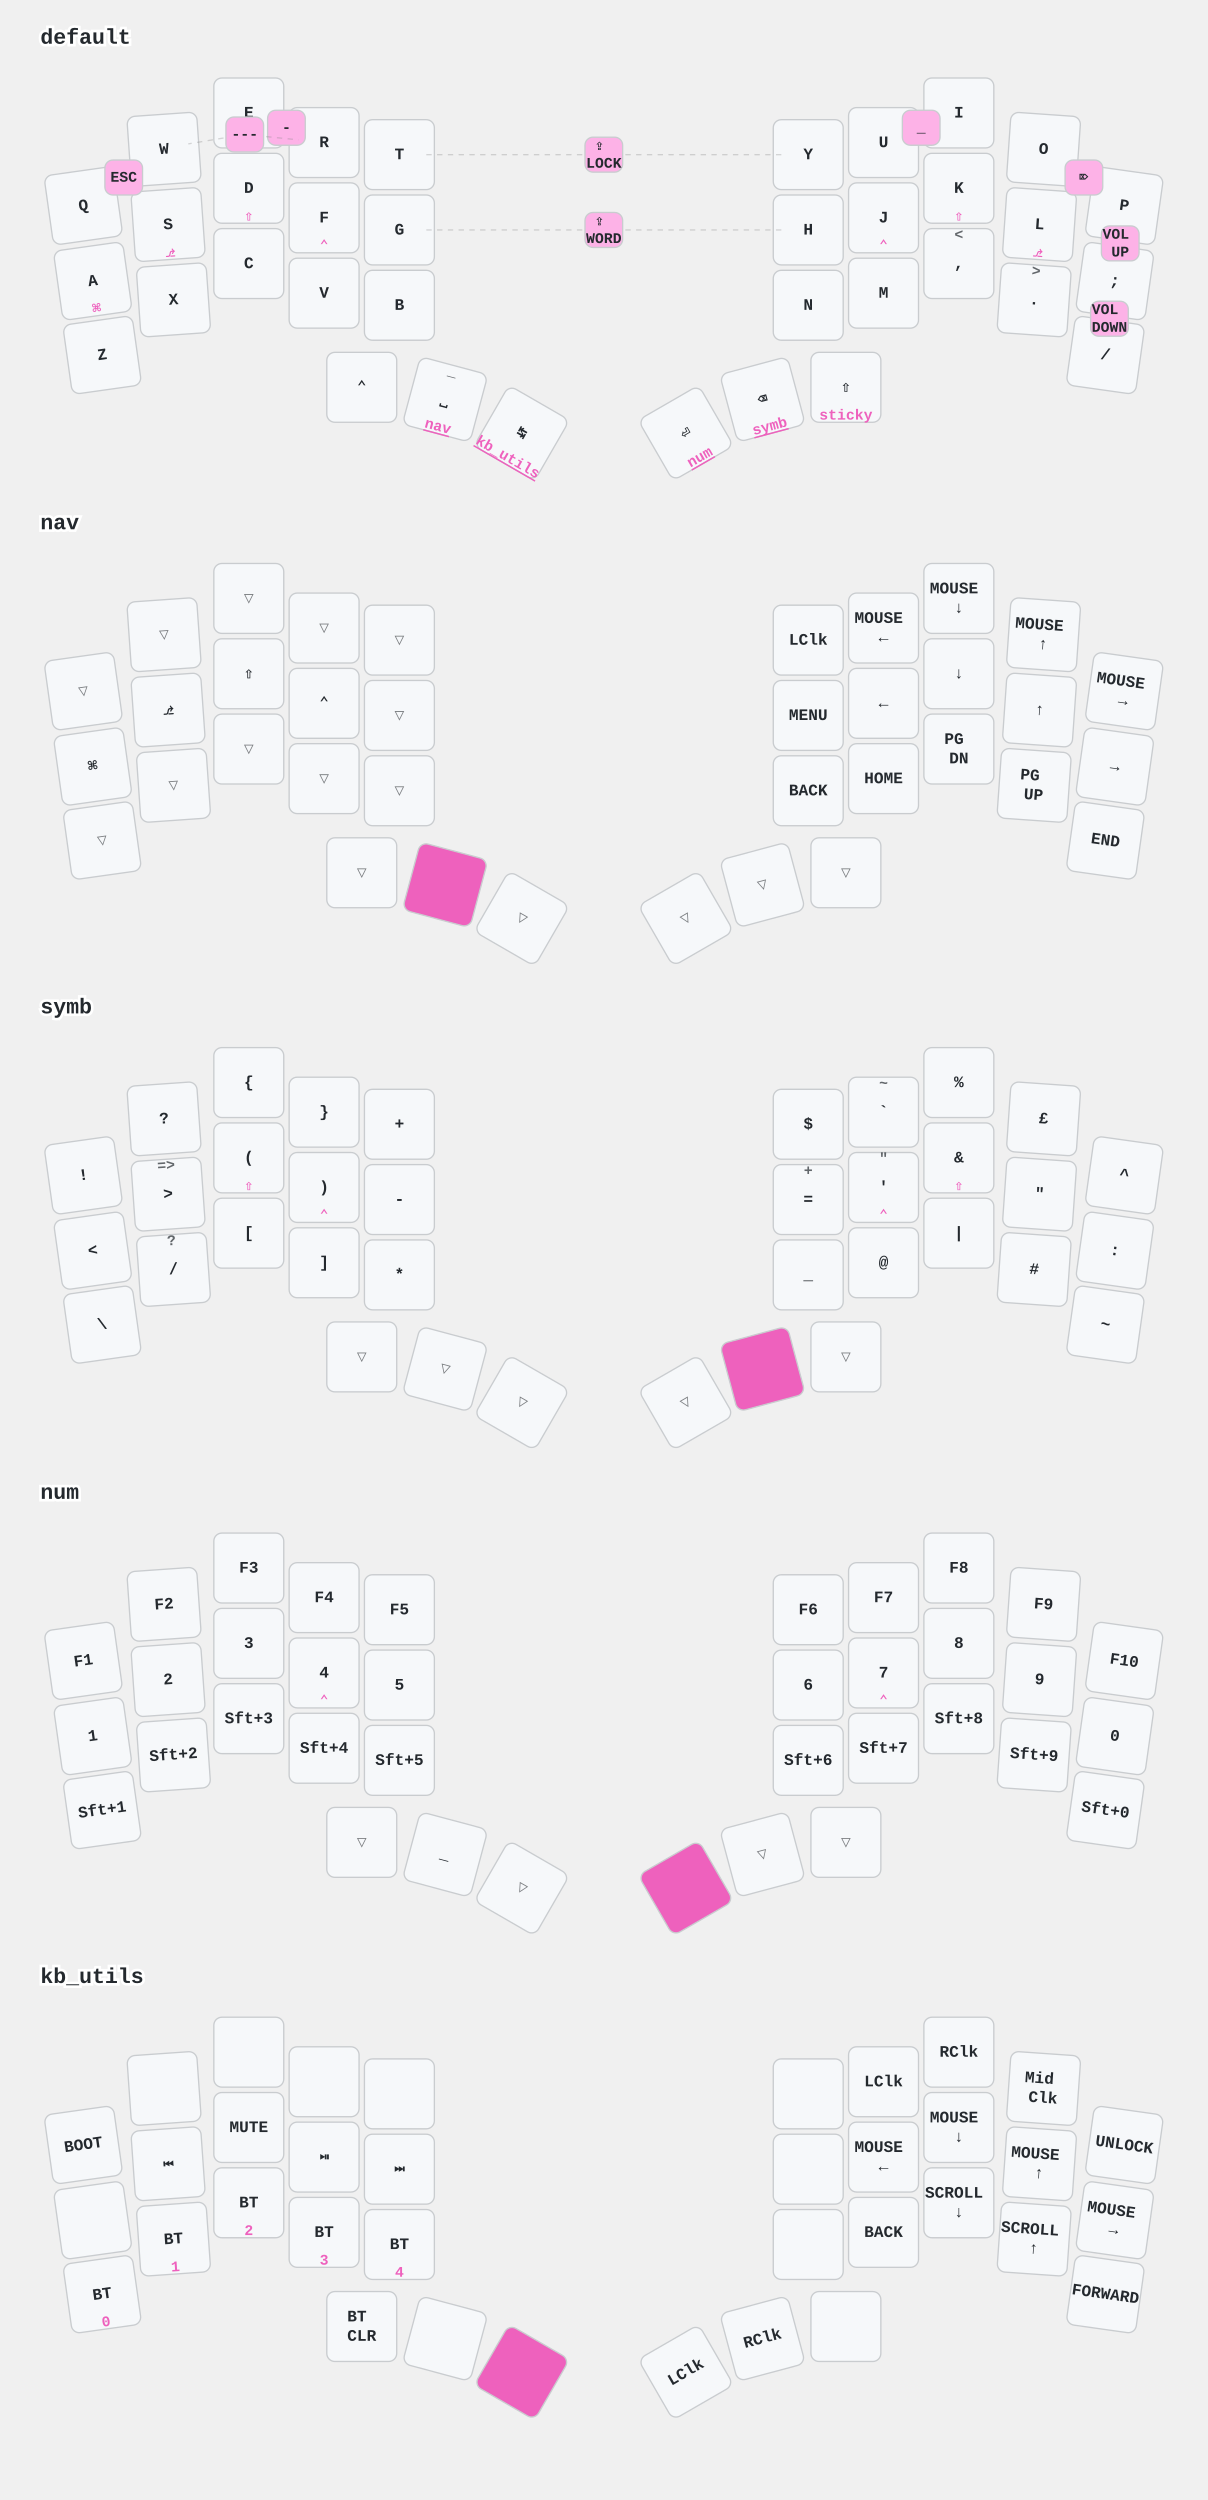
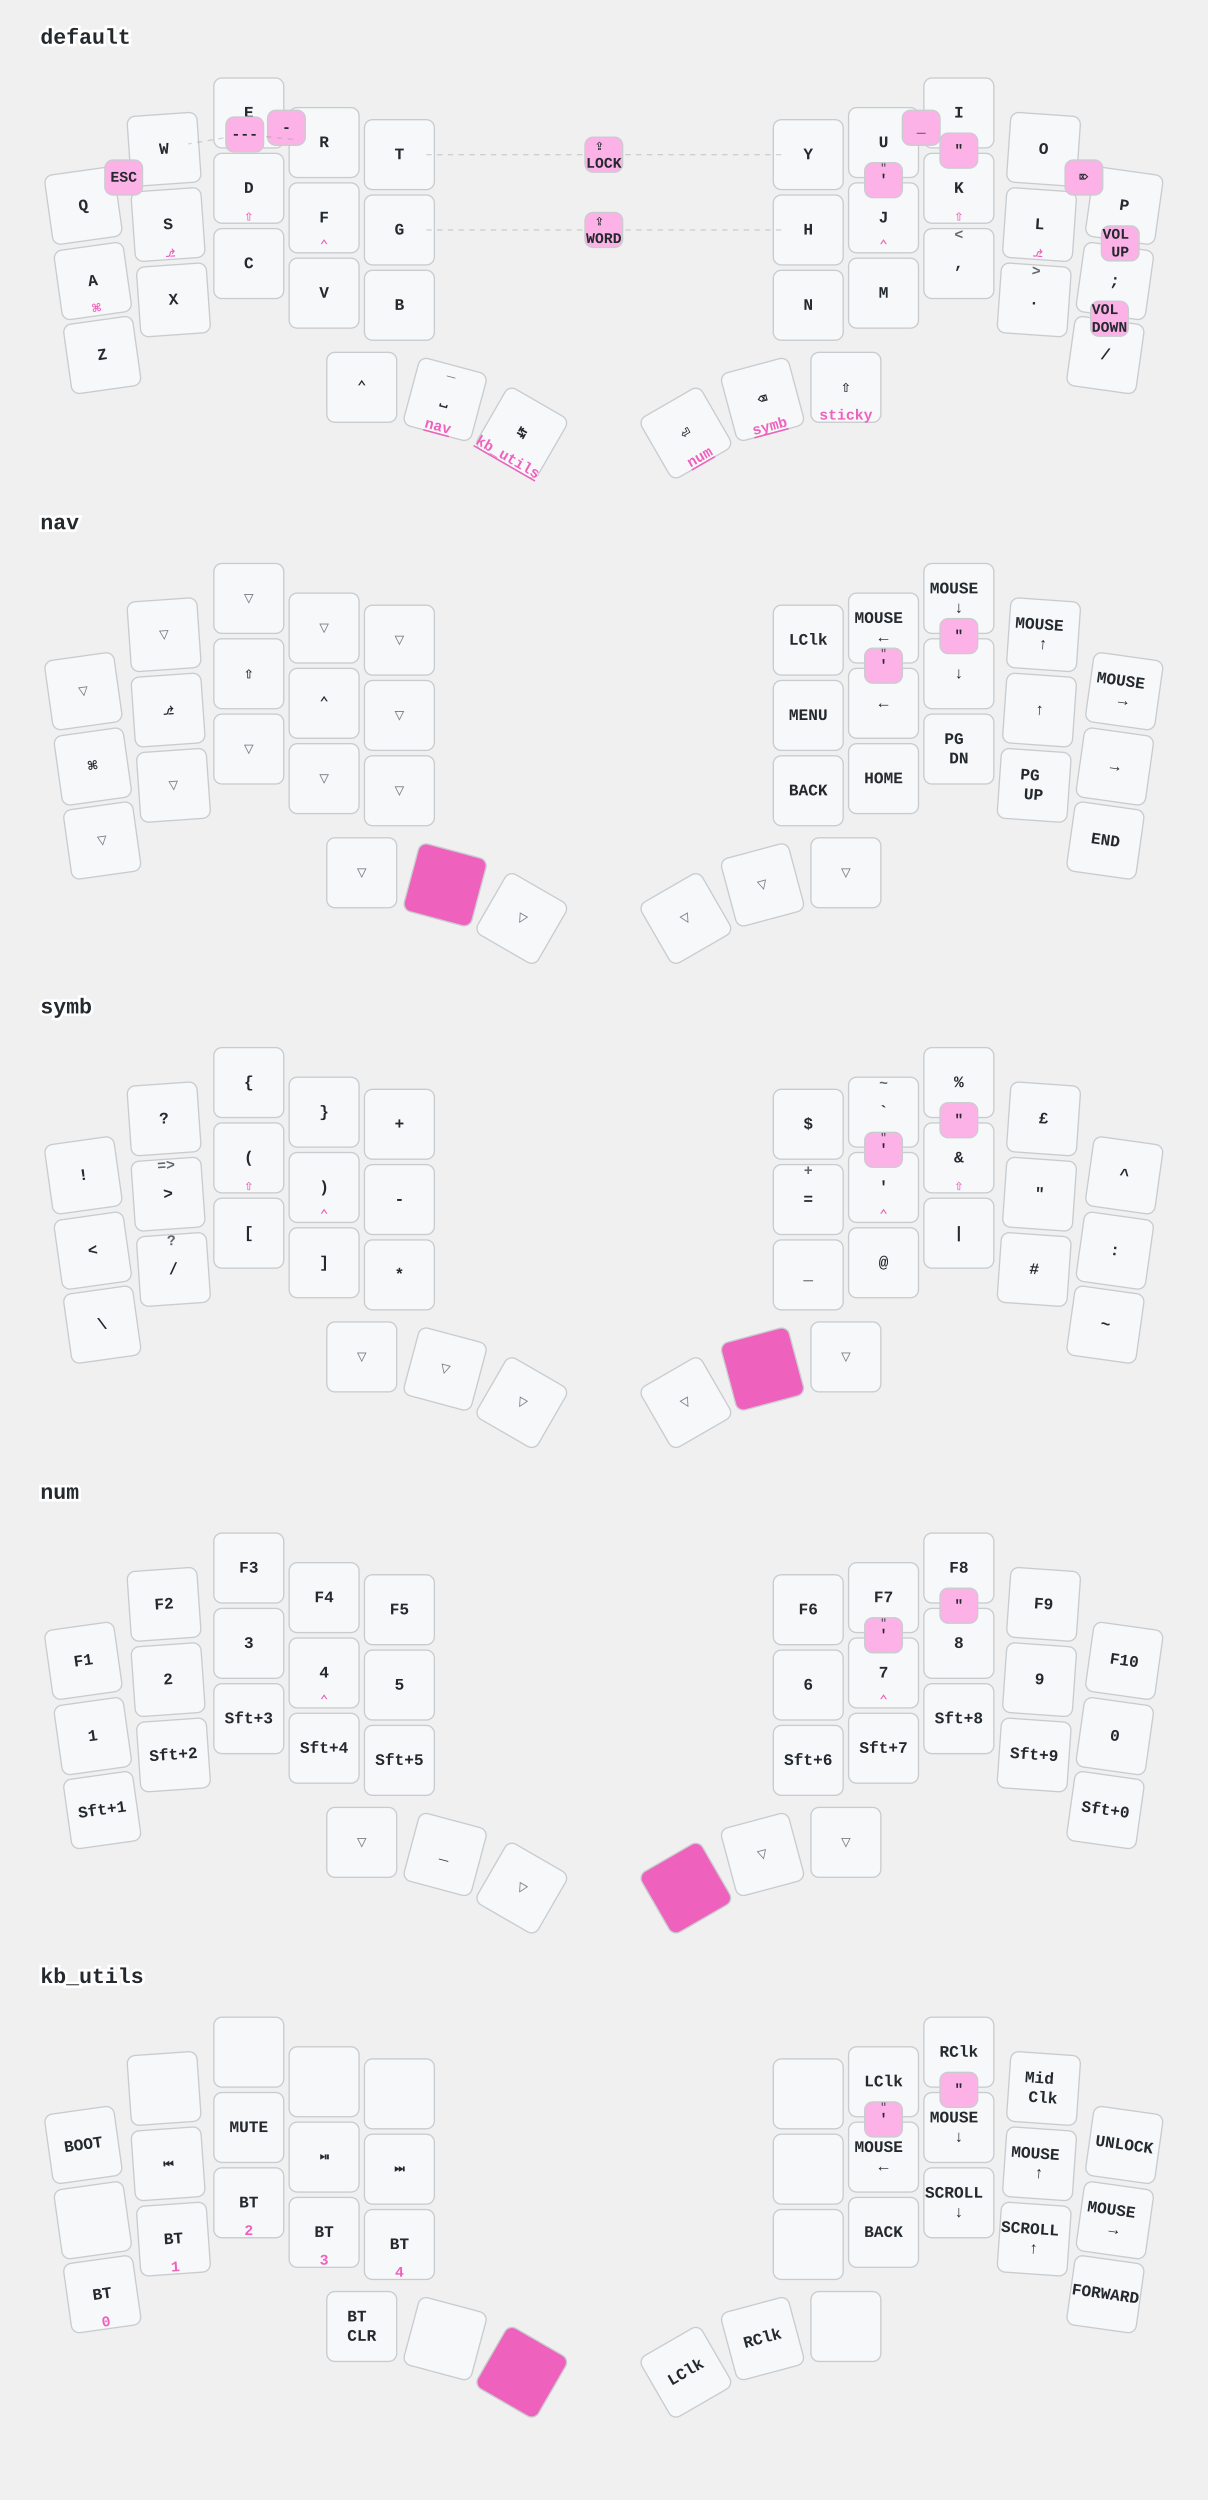
<svg xmlns="http://www.w3.org/2000/svg" width="898" height="1859" viewBox="0 0 898 1859" class="keymap">
  <style>/* inherit to force styles through use tags */
svg path {
    fill: inherit;
}

/* font and background color specifications */
svg.keymap {
    font-family: SFMono-Regular,Consolas,Liberation Mono,Menlo,monospace;
    font-size: 14px;
    font-kerning: normal;
    text-rendering: optimizeLegibility;
    fill: #24292e;
}

/* default key styling */
rect.key {
    fill: #f6f8fa;
}

rect.key, rect.combo {
    stroke: #c9cccf;
    stroke-width: 1;
}

/* default key side styling, only used is draw_key_sides is set */
rect.side {
    filter: brightness(90%);
}

/* color accent for combo boxes */
rect.combo, rect.combo-separate {
    fill: #cdf;
}

/* color accent for held keys */
rect.held, rect.combo.held {
    fill: #fdd;
}

/* color accent for ghost (optional) keys */
rect.ghost, rect.combo.ghost {
    stroke-dasharray: 4, 4;
    stroke-width: 2;
}

text {
    text-anchor: middle;
    dominant-baseline: middle;
}

/* styling for layer labels */
text.label {
    font-weight: bold;
    text-anchor: start;
    stroke: white;
    stroke-width: 4;
    paint-order: stroke;
}

/* styling for optional footer */
text.footer {
    text-anchor: end;
    dominant-baseline: auto;
    stroke: white;
    stroke-width: 4;
    paint-order: stroke;
}

/* styling for combo tap, and key non-tap label text */
text.combo, text.hold, text.shifted, text.left, text.right {
    font-size: 11px;
}

text.hold {
    text-anchor: middle;
    dominant-baseline: auto;
}

text.shifted {
    text-anchor: middle;
    dominant-baseline: hanging;
}

text.left {
    text-anchor: start;
}

text.right {
    text-anchor: end;
}

text.layer-activator {
    text-decoration: underline;
}

/* styling for hold/shifted label text in combo box */
text.combo.hold, text.combo.shifted, text.combo.left, text.combo.right {
    font-size: 8px;
}

/* lighter symbol for transparent keys */
text.trans {
    fill: #7b7e81;
}

/* styling for combo dendrons */
path.combo {
    stroke-width: 1;
    stroke: gray;
    fill: none;
}

/* Start Tabler Icons Cleanup */
/* cannot use height/width with glyphs */
.icon-tabler &gt; path {
    fill: inherit;
    stroke: inherit;
    stroke-width: 2;
}
/* hide tabler's default box */
.icon-tabler &gt; path[stroke="none"][fill="none"] {
    visibility: hidden;
}
/* End Tabler Icons Cleanup */

/* font and background color specifications */
    svg.keymap {
      font-family: Ubuntu Mono, Inconsolata, Consolas, Liberation Mono, Menlo, monospace;
      font-size: 12px;
      font-weight: bold;
      text-rendering: optimizeLegibility;
    }

    /* default key styling */
    rect {
        fill: #f6f8fa;
        stroke: #c9cccf;
        stroke-width: 1;
    }

    /* color accent for combo boxes */
    rect.combo {
        fill: #fdb2e7;
    }

    /* color accent for held keys */
    rect.held, rect.combo.held {
        fill: #ee61bd;
    }

    /* color accent for ghost (optional) keys */
    rect.ghost, rect.combo.ghost {
        fill: #ddd;
    }

    text {
        text-anchor: middle;
        dominant-baseline: middle;
    }

    /* styling for layer labels */
    text.label {
        font-weight: bold;
        font-size: 16px;
        text-anchor: start;
        stroke: white;
        fill: #ee61bd
        stroke-width: 2;
        paint-order: stroke;
    }

    /* styling for combo tap, and key hold/shifted label text */
    text.combo, text.hold, text.shifted {
        font-size: 11px;
    }

    text.hold {
        text-anchor: middle;
        dominant-baseline: auto;
        fill: #ee61bd;
    }

    text.shifted {
        text-anchor: middle;
        dominant-baseline: hanging;
        opacity: 0.7;
    }

    /* styling for hold/shifted label text in combo box */
    text.combo.hold, text.combo.shifted {
        font-size: 8px;
    }

    /* styling for combo dendrons */
    path {
        stroke-width: 1;
        stroke: gray;
        fill: none;
    }
    path.combo {
      stroke-dasharray: 4, 4;
      stroke-opacity: 0.3;
    }
    path.combo {
      stroke-dasharray: 4, 4;
      stroke-opacity: 0.3;
    }</style>
  <g transform="translate(30, 0)" class="layer-default">
    <text x="0" y="28" class="label" id="default">default</text>
    <g transform="translate(0, 56)">
      <g transform="translate(32, 97) rotate(-8.0)" class="key keypos-0">
        <rect rx="6" ry="6" x="-26" y="-26" width="52" height="52" class="key" />
        <text x="0" y="0" class="key tap">Q</text>
      </g>
      <g transform="translate(92, 55) rotate(-4.0)" class="key keypos-1">
        <rect rx="6" ry="6" x="-26" y="-26" width="52" height="52" class="key" />
        <text x="0" y="0" class="key tap">W</text>
      </g>
      <g transform="translate(155, 28)" class="key keypos-2">
        <rect rx="6" ry="6" x="-26" y="-26" width="52" height="52" class="key" />
        <text x="0" y="0" class="key tap">E</text>
      </g>
      <g transform="translate(211, 50)" class="key keypos-3">
        <rect rx="6" ry="6" x="-26" y="-26" width="52" height="52" class="key" />
        <text x="0" y="0" class="key tap">R</text>
      </g>
      <g transform="translate(267, 59)" class="key keypos-4">
        <rect rx="6" ry="6" x="-26" y="-26" width="52" height="52" class="key" />
        <text x="0" y="0" class="key tap">T</text>
      </g>
      <g transform="translate(571, 59)" class="key keypos-5">
        <rect rx="6" ry="6" x="-26" y="-26" width="52" height="52" class="key" />
        <text x="0" y="0" class="key tap">Y</text>
      </g>
      <g transform="translate(627, 50)" class="key keypos-6">
        <rect rx="6" ry="6" x="-26" y="-26" width="52" height="52" class="key" />
        <text x="0" y="0" class="key tap">U</text>
      </g>
      <g transform="translate(683, 28)" class="key keypos-7">
        <rect rx="6" ry="6" x="-26" y="-26" width="52" height="52" class="key" />
        <text x="0" y="0" class="key tap">I</text>
      </g>
      <g transform="translate(746, 55) rotate(4.0)" class="key keypos-8">
        <rect rx="6" ry="6" x="-26" y="-26" width="52" height="52" class="key" />
        <text x="0" y="0" class="key tap">O</text>
      </g>
      <g transform="translate(806, 97) rotate(8.0)" class="key keypos-9">
        <rect rx="6" ry="6" x="-26" y="-26" width="52" height="52" class="key" />
        <text x="0" y="0" class="key tap">P</text>
      </g>
      <g transform="translate(39, 153) rotate(-8.0)" class="key keypos-10">
        <rect rx="6" ry="6" x="-26" y="-26" width="52" height="52" class="key" />
        <text x="0" y="0" class="key tap">A</text>
        <text x="0" y="24" class="key hold">⌘</text>
      </g>
      <g transform="translate(95, 111) rotate(-4.0)" class="key keypos-11">
        <rect rx="6" ry="6" x="-26" y="-26" width="52" height="52" class="key" />
        <text x="0" y="0" class="key tap">S</text>
        <text x="0" y="24" class="key hold">⎇</text>
      </g>
      <g transform="translate(155, 84)" class="key keypos-12">
        <rect rx="6" ry="6" x="-26" y="-26" width="52" height="52" class="key" />
        <text x="0" y="0" class="key tap">D</text>
        <text x="0" y="24" class="key hold">⇧</text>
      </g>
      <g transform="translate(211, 106)" class="key keypos-13">
        <rect rx="6" ry="6" x="-26" y="-26" width="52" height="52" class="key" />
        <text x="0" y="0" class="key tap">F</text>
        <text x="0" y="24" class="key hold">⌃</text>
      </g>
      <g transform="translate(267, 115)" class="key keypos-14">
        <rect rx="6" ry="6" x="-26" y="-26" width="52" height="52" class="key" />
        <text x="0" y="0" class="key tap">G</text>
      </g>
      <g transform="translate(571, 115)" class="key keypos-15">
        <rect rx="6" ry="6" x="-26" y="-26" width="52" height="52" class="key" />
        <text x="0" y="0" class="key tap">H</text>
      </g>
      <g transform="translate(627, 106)" class="key keypos-16">
        <rect rx="6" ry="6" x="-26" y="-26" width="52" height="52" class="key" />
        <text x="0" y="0" class="key tap">J</text>
        <text x="0" y="24" class="key hold">⌃</text>
      </g>
      <g transform="translate(683, 84)" class="key keypos-17">
        <rect rx="6" ry="6" x="-26" y="-26" width="52" height="52" class="key" />
        <text x="0" y="0" class="key tap">K</text>
        <text x="0" y="24" class="key hold">⇧</text>
      </g>
      <g transform="translate(743, 111) rotate(4.0)" class="key keypos-18">
        <rect rx="6" ry="6" x="-26" y="-26" width="52" height="52" class="key" />
        <text x="0" y="0" class="key tap">L</text>
        <text x="0" y="24" class="key hold">⎇</text>
      </g>
      <g transform="translate(799, 153) rotate(8.0)" class="key keypos-19">
        <rect rx="6" ry="6" x="-26" y="-26" width="52" height="52" class="key" />
        <text x="0" y="0" class="key tap">;</text>
        <text x="0" y="24" class="key hold">⌘</text>
        <text x="0" y="-24" class="key shifted">:</text>
      </g>
      <g transform="translate(46, 208) rotate(-8.0)" class="key keypos-20">
        <rect rx="6" ry="6" x="-26" y="-26" width="52" height="52" class="key" />
        <text x="0" y="0" class="key tap">Z</text>
      </g>
      <g transform="translate(99, 167) rotate(-4.0)" class="key keypos-21">
        <rect rx="6" ry="6" x="-26" y="-26" width="52" height="52" class="key" />
        <text x="0" y="0" class="key tap">X</text>
      </g>
      <g transform="translate(155, 140)" class="key keypos-22">
        <rect rx="6" ry="6" x="-26" y="-26" width="52" height="52" class="key" />
        <text x="0" y="0" class="key tap">C</text>
      </g>
      <g transform="translate(211, 162)" class="key keypos-23">
        <rect rx="6" ry="6" x="-26" y="-26" width="52" height="52" class="key" />
        <text x="0" y="0" class="key tap">V</text>
      </g>
      <g transform="translate(267, 171)" class="key keypos-24">
        <rect rx="6" ry="6" x="-26" y="-26" width="52" height="52" class="key" />
        <text x="0" y="0" class="key tap">B</text>
      </g>
      <g transform="translate(571, 171)" class="key keypos-25">
        <rect rx="6" ry="6" x="-26" y="-26" width="52" height="52" class="key" />
        <text x="0" y="0" class="key tap">N</text>
      </g>
      <g transform="translate(627, 162)" class="key keypos-26">
        <rect rx="6" ry="6" x="-26" y="-26" width="52" height="52" class="key" />
        <text x="0" y="0" class="key tap">M</text>
      </g>
      <g transform="translate(683, 140)" class="key keypos-27">
        <rect rx="6" ry="6" x="-26" y="-26" width="52" height="52" class="key" />
        <text x="0" y="0" class="key tap">,</text>
        <text x="0" y="-24" class="key shifted">&lt;</text>
      </g>
      <g transform="translate(739, 167) rotate(4.0)" class="key keypos-28">
        <rect rx="6" ry="6" x="-26" y="-26" width="52" height="52" class="key" />
        <text x="0" y="0" class="key tap">.</text>
        <text x="0" y="-24" class="key shifted">&gt;</text>
      </g>
      <g transform="translate(792, 208) rotate(8.0)" class="key keypos-29">
        <rect rx="6" ry="6" x="-26" y="-26" width="52" height="52" class="key" />
        <text x="0" y="0" class="key tap">/</text>
      </g>
      <g transform="translate(239, 232)" class="key keypos-30">
        <rect rx="6" ry="6" x="-26" y="-26" width="52" height="52" class="key" />
        <text x="0" y="0" class="key tap">⌃</text>
      </g>
      <g transform="translate(301, 241) rotate(15.0)" class="key keypos-31">
        <rect rx="6" ry="6" x="-26" y="-26" width="52" height="52" class="key" />
        <text x="0" y="0" class="key tap">⎵</text>
        <a href="#nav">
          <text x="0" y="24" class="key hold layer-activator">nav</text>
        </a>
        <text x="0" y="-24" class="key shifted">_</text>
      </g>
      <g transform="translate(358, 266) rotate(30.0)" class="key keypos-32">
        <rect rx="6" ry="6" x="-26" y="-26" width="52" height="52" class="key" />
        <text x="0" y="0" class="key tap">↹</text>
        <a href="#kb_utils">
          <text x="0" y="24" class="key hold layer-activator">kb_utils</text>
        </a>
      </g>
      <g transform="translate(480, 266) rotate(-30.0)" class="key keypos-33">
        <rect rx="6" ry="6" x="-26" y="-26" width="52" height="52" class="key" />
        <text x="0" y="0" class="key tap">⏎</text>
        <a href="#num">
          <text x="0" y="24" class="key hold layer-activator">num</text>
        </a>
      </g>
      <g transform="translate(537, 241) rotate(-15.0)" class="key keypos-34">
        <rect rx="6" ry="6" x="-26" y="-26" width="52" height="52" class="key" />
        <text x="0" y="0" class="key tap">⌫</text>
        <a href="#symb">
          <text x="0" y="24" class="key hold layer-activator">symb</text>
        </a>
      </g>
      <g transform="translate(599, 232)" class="key keypos-35">
        <rect rx="6" ry="6" x="-26" y="-26" width="52" height="52" class="key" />
        <text x="0" y="0" class="key tap">⇧</text>
        <text x="0" y="24" class="key hold">sticky</text>
      </g>
      <g class="combo combopos-0">
        <path d="M419,115 l-134,0" class="combo" />
        <path d="M419,115 l134,0" class="combo" />
        <rect rx="6" ry="6" x="405" y="102" width="28" height="26" class="combo" />
        <text x="419" y="115" class="combo tap">
          <tspan x="419" dy="-0.6em">⇪</tspan>
          <tspan x="419" dy="1.2em">WORD</tspan>
        </text>
      </g>
      <g class="combo combopos-1">
        <rect rx="6" ry="6" x="48" y="63" width="28" height="26" class="combo" />
        <text x="62" y="76" class="combo tap">ESC</text>
      </g>
      <g class="combo combopos-2">
        <rect rx="6" ry="6" x="789" y="112" width="28" height="26" class="combo" />
        <text x="803" y="125" class="combo tap">
          <tspan x="803" dy="-0.6em">VOL</tspan>
          <tspan x="803" dy="1.2em">UP</tspan>
        </text>
      </g>
      <g class="combo combopos-3">
        <rect rx="6" ry="6" x="781" y="168" width="28" height="26" class="combo" />
        <text x="795" y="181" class="combo tap">
          <tspan x="795" dy="-0.6em">VOL</tspan>
          <tspan x="795" dy="1.2em">DOWN</tspan>
        </text>
      </g>
      <g class="combo combopos-4">
        <path d="M419,59 l-134,0" class="combo" />
        <path d="M419,59 l134,0" class="combo" />
        <rect rx="6" ry="6" x="405" y="46" width="28" height="26" class="combo" />
        <text x="419" y="59" class="combo tap">
          <tspan x="419" dy="-0.6em">⇪</tspan>
          <tspan x="419" dy="1.2em">LOCK</tspan>
        </text>
      </g>
      <g class="combo combopos-5">
        <rect rx="6" ry="6" x="762" y="63" width="28" height="26" class="combo" />
        <text x="776" y="76" class="combo tap">⌦</text>
      </g>
      <g class="combo combopos-6">
        <rect rx="6" ry="6" x="641" y="26" width="28" height="26" class="combo" />
        <text x="655" y="39" class="combo tap">_</text>
      </g>
      <g class="combo combopos-7">
        <rect rx="6" ry="6" x="169" y="26" width="28" height="26" class="combo" />
        <text x="183" y="39" class="combo tap">-</text>
      </g>
      <g class="combo combopos-8">
        <path d="M152,44 l40,4" class="combo" />
        <path d="M152,44 l-42,7" class="combo" />
        <rect rx="6" ry="6" x="138" y="31" width="28" height="26" class="combo" />
        <text x="152" y="44" class="combo tap">---</text>
      </g>
+       <g class="combo combopos-10">
+         <rect rx="6" ry="6" x="613" y="65" width="28" height="26" class="combo" />
+         <text x="627" y="78" class="combo tap">'</text>
+         <text x="627" y="67" class="combo shifted">"</text>
+       </g>
+       <g class="combo combopos-11">
+         <rect rx="6" ry="6" x="669" y="43" width="28" height="26" class="combo" />
+         <text x="683" y="56" class="combo tap">"</text>
+       </g>
    </g>
  </g>
  <g transform="translate(30, 361)" class="layer-nav">
    <text x="0" y="28" class="label" id="nav">nav</text>
    <g transform="translate(0, 56)">
      <g transform="translate(32, 97) rotate(-8.0)" class="key trans keypos-0">
        <rect rx="6" ry="6" x="-26" y="-26" width="52" height="52" class="key trans" />
        <text x="0" y="0" class="key trans tap">▽</text>
      </g>
      <g transform="translate(92, 55) rotate(-4.0)" class="key trans keypos-1">
        <rect rx="6" ry="6" x="-26" y="-26" width="52" height="52" class="key trans" />
        <text x="0" y="0" class="key trans tap">▽</text>
      </g>
      <g transform="translate(155, 28)" class="key trans keypos-2">
        <rect rx="6" ry="6" x="-26" y="-26" width="52" height="52" class="key trans" />
        <text x="0" y="0" class="key trans tap">▽</text>
      </g>
      <g transform="translate(211, 50)" class="key trans keypos-3">
        <rect rx="6" ry="6" x="-26" y="-26" width="52" height="52" class="key trans" />
        <text x="0" y="0" class="key trans tap">▽</text>
      </g>
      <g transform="translate(267, 59)" class="key trans keypos-4">
        <rect rx="6" ry="6" x="-26" y="-26" width="52" height="52" class="key trans" />
        <text x="0" y="0" class="key trans tap">▽</text>
      </g>
      <g transform="translate(571, 59)" class="key keypos-5">
        <rect rx="6" ry="6" x="-26" y="-26" width="52" height="52" class="key" />
        <text x="0" y="0" class="key tap">LClk</text>
      </g>
      <g transform="translate(627, 50)" class="key keypos-6">
        <rect rx="6" ry="6" x="-26" y="-26" width="52" height="52" class="key" />
        <text x="0" y="0" class="key tap">
          <tspan x="0" dy="-0.6em">MOUSE</tspan>
          <tspan x="0" dy="1.2em">←</tspan>
        </text>
      </g>
      <g transform="translate(683, 28)" class="key keypos-7">
        <rect rx="6" ry="6" x="-26" y="-26" width="52" height="52" class="key" />
        <text x="0" y="0" class="key tap">
          <tspan x="0" dy="-0.6em">MOUSE</tspan>
          <tspan x="0" dy="1.2em">↓</tspan>
        </text>
      </g>
      <g transform="translate(746, 55) rotate(4.0)" class="key keypos-8">
        <rect rx="6" ry="6" x="-26" y="-26" width="52" height="52" class="key" />
        <text x="0" y="0" class="key tap">
          <tspan x="0" dy="-0.6em">MOUSE</tspan>
          <tspan x="0" dy="1.2em">↑</tspan>
        </text>
      </g>
      <g transform="translate(806, 97) rotate(8.0)" class="key keypos-9">
        <rect rx="6" ry="6" x="-26" y="-26" width="52" height="52" class="key" />
        <text x="0" y="0" class="key tap">
          <tspan x="0" dy="-0.6em">MOUSE</tspan>
          <tspan x="0" dy="1.2em">→</tspan>
        </text>
      </g>
      <g transform="translate(39, 153) rotate(-8.0)" class="key keypos-10">
        <rect rx="6" ry="6" x="-26" y="-26" width="52" height="52" class="key" />
        <text x="0" y="0" class="key tap">⌘</text>
      </g>
      <g transform="translate(95, 111) rotate(-4.0)" class="key keypos-11">
        <rect rx="6" ry="6" x="-26" y="-26" width="52" height="52" class="key" />
        <text x="0" y="0" class="key tap">⎇</text>
      </g>
      <g transform="translate(155, 84)" class="key keypos-12">
        <rect rx="6" ry="6" x="-26" y="-26" width="52" height="52" class="key" />
        <text x="0" y="0" class="key tap">⇧</text>
      </g>
      <g transform="translate(211, 106)" class="key keypos-13">
        <rect rx="6" ry="6" x="-26" y="-26" width="52" height="52" class="key" />
        <text x="0" y="0" class="key tap">⌃</text>
      </g>
      <g transform="translate(267, 115)" class="key trans keypos-14">
        <rect rx="6" ry="6" x="-26" y="-26" width="52" height="52" class="key trans" />
        <text x="0" y="0" class="key trans tap">▽</text>
      </g>
      <g transform="translate(571, 115)" class="key keypos-15">
        <rect rx="6" ry="6" x="-26" y="-26" width="52" height="52" class="key" />
        <text x="0" y="0" class="key tap">MENU</text>
      </g>
      <g transform="translate(627, 106)" class="key keypos-16">
        <rect rx="6" ry="6" x="-26" y="-26" width="52" height="52" class="key" />
        <text x="0" y="0" class="key tap">←</text>
      </g>
      <g transform="translate(683, 84)" class="key keypos-17">
        <rect rx="6" ry="6" x="-26" y="-26" width="52" height="52" class="key" />
        <text x="0" y="0" class="key tap">↓</text>
      </g>
      <g transform="translate(743, 111) rotate(4.0)" class="key keypos-18">
        <rect rx="6" ry="6" x="-26" y="-26" width="52" height="52" class="key" />
        <text x="0" y="0" class="key tap">↑</text>
      </g>
      <g transform="translate(799, 153) rotate(8.0)" class="key keypos-19">
        <rect rx="6" ry="6" x="-26" y="-26" width="52" height="52" class="key" />
        <text x="0" y="0" class="key tap">→</text>
      </g>
      <g transform="translate(46, 208) rotate(-8.0)" class="key trans keypos-20">
        <rect rx="6" ry="6" x="-26" y="-26" width="52" height="52" class="key trans" />
        <text x="0" y="0" class="key trans tap">▽</text>
      </g>
      <g transform="translate(99, 167) rotate(-4.0)" class="key trans keypos-21">
        <rect rx="6" ry="6" x="-26" y="-26" width="52" height="52" class="key trans" />
        <text x="0" y="0" class="key trans tap">▽</text>
      </g>
      <g transform="translate(155, 140)" class="key trans keypos-22">
        <rect rx="6" ry="6" x="-26" y="-26" width="52" height="52" class="key trans" />
        <text x="0" y="0" class="key trans tap">▽</text>
      </g>
      <g transform="translate(211, 162)" class="key trans keypos-23">
        <rect rx="6" ry="6" x="-26" y="-26" width="52" height="52" class="key trans" />
        <text x="0" y="0" class="key trans tap">▽</text>
      </g>
      <g transform="translate(267, 171)" class="key trans keypos-24">
        <rect rx="6" ry="6" x="-26" y="-26" width="52" height="52" class="key trans" />
        <text x="0" y="0" class="key trans tap">▽</text>
      </g>
      <g transform="translate(571, 171)" class="key keypos-25">
        <rect rx="6" ry="6" x="-26" y="-26" width="52" height="52" class="key" />
        <text x="0" y="0" class="key tap">BACK</text>
      </g>
      <g transform="translate(627, 162)" class="key keypos-26">
        <rect rx="6" ry="6" x="-26" y="-26" width="52" height="52" class="key" />
        <text x="0" y="0" class="key tap">HOME</text>
      </g>
      <g transform="translate(683, 140)" class="key keypos-27">
        <rect rx="6" ry="6" x="-26" y="-26" width="52" height="52" class="key" />
        <text x="0" y="0" class="key tap">
          <tspan x="0" dy="-0.6em">PG</tspan>
          <tspan x="0" dy="1.2em">DN</tspan>
        </text>
      </g>
      <g transform="translate(739, 167) rotate(4.0)" class="key keypos-28">
        <rect rx="6" ry="6" x="-26" y="-26" width="52" height="52" class="key" />
        <text x="0" y="0" class="key tap">
          <tspan x="0" dy="-0.6em">PG</tspan>
          <tspan x="0" dy="1.2em">UP</tspan>
        </text>
      </g>
      <g transform="translate(792, 208) rotate(8.0)" class="key keypos-29">
        <rect rx="6" ry="6" x="-26" y="-26" width="52" height="52" class="key" />
        <text x="0" y="0" class="key tap">END</text>
      </g>
      <g transform="translate(239, 232)" class="key trans keypos-30">
        <rect rx="6" ry="6" x="-26" y="-26" width="52" height="52" class="key trans" />
        <text x="0" y="0" class="key trans tap">▽</text>
      </g>
      <g transform="translate(301, 241) rotate(15.0)" class="key held keypos-31">
        <rect rx="6" ry="6" x="-26" y="-26" width="52" height="52" class="key held" />
      </g>
      <g transform="translate(358, 266) rotate(30.0)" class="key trans keypos-32">
        <rect rx="6" ry="6" x="-26" y="-26" width="52" height="52" class="key trans" />
        <text x="0" y="0" class="key trans tap">▽</text>
      </g>
      <g transform="translate(480, 266) rotate(-30.0)" class="key trans keypos-33">
        <rect rx="6" ry="6" x="-26" y="-26" width="52" height="52" class="key trans" />
        <text x="0" y="0" class="key trans tap">▽</text>
      </g>
      <g transform="translate(537, 241) rotate(-15.0)" class="key trans keypos-34">
        <rect rx="6" ry="6" x="-26" y="-26" width="52" height="52" class="key trans" />
        <text x="0" y="0" class="key trans tap">▽</text>
      </g>
      <g transform="translate(599, 232)" class="key trans keypos-35">
        <rect rx="6" ry="6" x="-26" y="-26" width="52" height="52" class="key trans" />
        <text x="0" y="0" class="key trans tap">▽</text>
      </g>
+       <g class="combo combopos-0">
+         <rect rx="6" ry="6" x="613" y="65" width="28" height="26" class="combo" />
+         <text x="627" y="78" class="combo tap">'</text>
+         <text x="627" y="67" class="combo shifted">"</text>
+       </g>
+       <g class="combo combopos-1">
+         <rect rx="6" ry="6" x="669" y="43" width="28" height="26" class="combo" />
+         <text x="683" y="56" class="combo tap">"</text>
+       </g>
    </g>
  </g>
  <g transform="translate(30, 721)" class="layer-symb">
    <text x="0" y="28" class="label" id="symb">symb</text>
    <g transform="translate(0, 56)">
      <g transform="translate(32, 97) rotate(-8.0)" class="key keypos-0">
        <rect rx="6" ry="6" x="-26" y="-26" width="52" height="52" class="key" />
        <text x="0" y="0" class="key tap">!</text>
      </g>
      <g transform="translate(92, 55) rotate(-4.0)" class="key keypos-1">
        <rect rx="6" ry="6" x="-26" y="-26" width="52" height="52" class="key" />
        <text x="0" y="0" class="key tap">?</text>
      </g>
      <g transform="translate(155, 28)" class="key keypos-2">
        <rect rx="6" ry="6" x="-26" y="-26" width="52" height="52" class="key" />
        <text x="0" y="0" class="key tap">{</text>
      </g>
      <g transform="translate(211, 50)" class="key keypos-3">
        <rect rx="6" ry="6" x="-26" y="-26" width="52" height="52" class="key" />
        <text x="0" y="0" class="key tap">}</text>
      </g>
      <g transform="translate(267, 59)" class="key keypos-4">
        <rect rx="6" ry="6" x="-26" y="-26" width="52" height="52" class="key" />
        <text x="0" y="0" class="key tap">+</text>
      </g>
      <g transform="translate(571, 59)" class="key keypos-5">
        <rect rx="6" ry="6" x="-26" y="-26" width="52" height="52" class="key" />
        <text x="0" y="0" class="key tap">$</text>
      </g>
      <g transform="translate(627, 50)" class="key keypos-6">
        <rect rx="6" ry="6" x="-26" y="-26" width="52" height="52" class="key" />
        <text x="0" y="0" class="key tap">`</text>
        <text x="0" y="-24" class="key shifted">~</text>
      </g>
      <g transform="translate(683, 28)" class="key keypos-7">
        <rect rx="6" ry="6" x="-26" y="-26" width="52" height="52" class="key" />
        <text x="0" y="0" class="key tap">%</text>
      </g>
      <g transform="translate(746, 55) rotate(4.0)" class="key keypos-8">
        <rect rx="6" ry="6" x="-26" y="-26" width="52" height="52" class="key" />
        <text x="0" y="0" class="key tap">£</text>
      </g>
      <g transform="translate(806, 97) rotate(8.0)" class="key keypos-9">
        <rect rx="6" ry="6" x="-26" y="-26" width="52" height="52" class="key" />
        <text x="0" y="0" class="key tap">^</text>
      </g>
      <g transform="translate(39, 153) rotate(-8.0)" class="key keypos-10">
        <rect rx="6" ry="6" x="-26" y="-26" width="52" height="52" class="key" />
        <text x="0" y="0" class="key tap">&lt;</text>
      </g>
      <g transform="translate(95, 111) rotate(-4.0)" class="key keypos-11">
        <rect rx="6" ry="6" x="-26" y="-26" width="52" height="52" class="key" />
        <text x="0" y="0" class="key tap">&gt;</text>
        <text x="0" y="-24" class="key shifted">=&gt;</text>
      </g>
      <g transform="translate(155, 84)" class="key keypos-12">
        <rect rx="6" ry="6" x="-26" y="-26" width="52" height="52" class="key" />
        <text x="0" y="0" class="key tap">(</text>
        <text x="0" y="24" class="key hold">⇧</text>
      </g>
      <g transform="translate(211, 106)" class="key keypos-13">
        <rect rx="6" ry="6" x="-26" y="-26" width="52" height="52" class="key" />
        <text x="0" y="0" class="key tap">)</text>
        <text x="0" y="24" class="key hold">⌃</text>
      </g>
      <g transform="translate(267, 115)" class="key keypos-14">
        <rect rx="6" ry="6" x="-26" y="-26" width="52" height="52" class="key" />
        <text x="0" y="0" class="key tap">-</text>
      </g>
      <g transform="translate(571, 115)" class="key keypos-15">
        <rect rx="6" ry="6" x="-26" y="-26" width="52" height="52" class="key" />
        <text x="0" y="0" class="key tap">=</text>
        <text x="0" y="-24" class="key shifted">+</text>
      </g>
      <g transform="translate(627, 106)" class="key keypos-16">
        <rect rx="6" ry="6" x="-26" y="-26" width="52" height="52" class="key" />
        <text x="0" y="0" class="key tap">'</text>
        <text x="0" y="24" class="key hold">⌃</text>
        <text x="0" y="-24" class="key shifted">"</text>
      </g>
      <g transform="translate(683, 84)" class="key keypos-17">
        <rect rx="6" ry="6" x="-26" y="-26" width="52" height="52" class="key" />
        <text x="0" y="0" class="key tap">&amp;</text>
        <text x="0" y="24" class="key hold">⇧</text>
      </g>
      <g transform="translate(743, 111) rotate(4.0)" class="key keypos-18">
        <rect rx="6" ry="6" x="-26" y="-26" width="52" height="52" class="key" />
        <text x="0" y="0" class="key tap">"</text>
      </g>
      <g transform="translate(799, 153) rotate(8.0)" class="key keypos-19">
        <rect rx="6" ry="6" x="-26" y="-26" width="52" height="52" class="key" />
        <text x="0" y="0" class="key tap">:</text>
      </g>
      <g transform="translate(46, 208) rotate(-8.0)" class="key keypos-20">
        <rect rx="6" ry="6" x="-26" y="-26" width="52" height="52" class="key" />
        <text x="0" y="0" class="key tap">\</text>
      </g>
      <g transform="translate(99, 167) rotate(-4.0)" class="key keypos-21">
        <rect rx="6" ry="6" x="-26" y="-26" width="52" height="52" class="key" />
        <text x="0" y="0" class="key tap">/</text>
        <text x="0" y="-24" class="key shifted">?</text>
      </g>
      <g transform="translate(155, 140)" class="key keypos-22">
        <rect rx="6" ry="6" x="-26" y="-26" width="52" height="52" class="key" />
        <text x="0" y="0" class="key tap">[</text>
      </g>
      <g transform="translate(211, 162)" class="key keypos-23">
        <rect rx="6" ry="6" x="-26" y="-26" width="52" height="52" class="key" />
        <text x="0" y="0" class="key tap">]</text>
      </g>
      <g transform="translate(267, 171)" class="key keypos-24">
        <rect rx="6" ry="6" x="-26" y="-26" width="52" height="52" class="key" />
        <text x="0" y="0" class="key tap">*</text>
      </g>
      <g transform="translate(571, 171)" class="key keypos-25">
        <rect rx="6" ry="6" x="-26" y="-26" width="52" height="52" class="key" />
        <text x="0" y="0" class="key tap">_</text>
      </g>
      <g transform="translate(627, 162)" class="key keypos-26">
        <rect rx="6" ry="6" x="-26" y="-26" width="52" height="52" class="key" />
        <text x="0" y="0" class="key tap">@</text>
      </g>
      <g transform="translate(683, 140)" class="key keypos-27">
        <rect rx="6" ry="6" x="-26" y="-26" width="52" height="52" class="key" />
        <text x="0" y="0" class="key tap">|</text>
      </g>
      <g transform="translate(739, 167) rotate(4.0)" class="key keypos-28">
        <rect rx="6" ry="6" x="-26" y="-26" width="52" height="52" class="key" />
        <text x="0" y="0" class="key tap">#</text>
      </g>
      <g transform="translate(792, 208) rotate(8.0)" class="key keypos-29">
        <rect rx="6" ry="6" x="-26" y="-26" width="52" height="52" class="key" />
        <text x="0" y="0" class="key tap">~</text>
      </g>
      <g transform="translate(239, 232)" class="key trans keypos-30">
        <rect rx="6" ry="6" x="-26" y="-26" width="52" height="52" class="key trans" />
        <text x="0" y="0" class="key trans tap">▽</text>
      </g>
      <g transform="translate(301, 241) rotate(15.0)" class="key trans keypos-31">
        <rect rx="6" ry="6" x="-26" y="-26" width="52" height="52" class="key trans" />
        <text x="0" y="0" class="key trans tap">▽</text>
      </g>
      <g transform="translate(358, 266) rotate(30.0)" class="key trans keypos-32">
        <rect rx="6" ry="6" x="-26" y="-26" width="52" height="52" class="key trans" />
        <text x="0" y="0" class="key trans tap">▽</text>
      </g>
      <g transform="translate(480, 266) rotate(-30.0)" class="key trans keypos-33">
        <rect rx="6" ry="6" x="-26" y="-26" width="52" height="52" class="key trans" />
        <text x="0" y="0" class="key trans tap">▽</text>
      </g>
      <g transform="translate(537, 241) rotate(-15.0)" class="key held keypos-34">
        <rect rx="6" ry="6" x="-26" y="-26" width="52" height="52" class="key held" />
      </g>
      <g transform="translate(599, 232)" class="key trans keypos-35">
        <rect rx="6" ry="6" x="-26" y="-26" width="52" height="52" class="key trans" />
        <text x="0" y="0" class="key trans tap">▽</text>
      </g>
+       <g class="combo combopos-0">
+         <rect rx="6" ry="6" x="613" y="65" width="28" height="26" class="combo" />
+         <text x="627" y="78" class="combo tap">'</text>
+         <text x="627" y="67" class="combo shifted">"</text>
+       </g>
+       <g class="combo combopos-1">
+         <rect rx="6" ry="6" x="669" y="43" width="28" height="26" class="combo" />
+         <text x="683" y="56" class="combo tap">"</text>
+       </g>
    </g>
  </g>
  <g transform="translate(30, 1082)" class="layer-num">
    <text x="0" y="28" class="label" id="num">num</text>
    <g transform="translate(0, 56)">
      <g transform="translate(32, 97) rotate(-8.0)" class="key keypos-0">
        <rect rx="6" ry="6" x="-26" y="-26" width="52" height="52" class="key" />
        <text x="0" y="0" class="key tap">F1</text>
      </g>
      <g transform="translate(92, 55) rotate(-4.0)" class="key keypos-1">
        <rect rx="6" ry="6" x="-26" y="-26" width="52" height="52" class="key" />
        <text x="0" y="0" class="key tap">F2</text>
      </g>
      <g transform="translate(155, 28)" class="key keypos-2">
        <rect rx="6" ry="6" x="-26" y="-26" width="52" height="52" class="key" />
        <text x="0" y="0" class="key tap">F3</text>
      </g>
      <g transform="translate(211, 50)" class="key keypos-3">
        <rect rx="6" ry="6" x="-26" y="-26" width="52" height="52" class="key" />
        <text x="0" y="0" class="key tap">F4</text>
      </g>
      <g transform="translate(267, 59)" class="key keypos-4">
        <rect rx="6" ry="6" x="-26" y="-26" width="52" height="52" class="key" />
        <text x="0" y="0" class="key tap">F5</text>
      </g>
      <g transform="translate(571, 59)" class="key keypos-5">
        <rect rx="6" ry="6" x="-26" y="-26" width="52" height="52" class="key" />
        <text x="0" y="0" class="key tap">F6</text>
      </g>
      <g transform="translate(627, 50)" class="key keypos-6">
        <rect rx="6" ry="6" x="-26" y="-26" width="52" height="52" class="key" />
        <text x="0" y="0" class="key tap">F7</text>
      </g>
      <g transform="translate(683, 28)" class="key keypos-7">
        <rect rx="6" ry="6" x="-26" y="-26" width="52" height="52" class="key" />
        <text x="0" y="0" class="key tap">F8</text>
      </g>
      <g transform="translate(746, 55) rotate(4.0)" class="key keypos-8">
        <rect rx="6" ry="6" x="-26" y="-26" width="52" height="52" class="key" />
        <text x="0" y="0" class="key tap">F9</text>
      </g>
      <g transform="translate(806, 97) rotate(8.0)" class="key keypos-9">
        <rect rx="6" ry="6" x="-26" y="-26" width="52" height="52" class="key" />
        <text x="0" y="0" class="key tap">F10</text>
      </g>
      <g transform="translate(39, 153) rotate(-8.0)" class="key keypos-10">
        <rect rx="6" ry="6" x="-26" y="-26" width="52" height="52" class="key" />
        <text x="0" y="0" class="key tap">1</text>
      </g>
      <g transform="translate(95, 111) rotate(-4.0)" class="key keypos-11">
        <rect rx="6" ry="6" x="-26" y="-26" width="52" height="52" class="key" />
        <text x="0" y="0" class="key tap">2</text>
      </g>
      <g transform="translate(155, 84)" class="key keypos-12">
        <rect rx="6" ry="6" x="-26" y="-26" width="52" height="52" class="key" />
        <text x="0" y="0" class="key tap">3</text>
      </g>
      <g transform="translate(211, 106)" class="key keypos-13">
        <rect rx="6" ry="6" x="-26" y="-26" width="52" height="52" class="key" />
        <text x="0" y="0" class="key tap">4</text>
        <text x="0" y="24" class="key hold">⌃</text>
      </g>
      <g transform="translate(267, 115)" class="key keypos-14">
        <rect rx="6" ry="6" x="-26" y="-26" width="52" height="52" class="key" />
        <text x="0" y="0" class="key tap">5</text>
      </g>
      <g transform="translate(571, 115)" class="key keypos-15">
        <rect rx="6" ry="6" x="-26" y="-26" width="52" height="52" class="key" />
        <text x="0" y="0" class="key tap">6</text>
      </g>
      <g transform="translate(627, 106)" class="key keypos-16">
        <rect rx="6" ry="6" x="-26" y="-26" width="52" height="52" class="key" />
        <text x="0" y="0" class="key tap">7</text>
        <text x="0" y="24" class="key hold">⌃</text>
      </g>
      <g transform="translate(683, 84)" class="key keypos-17">
        <rect rx="6" ry="6" x="-26" y="-26" width="52" height="52" class="key" />
        <text x="0" y="0" class="key tap">8</text>
      </g>
      <g transform="translate(743, 111) rotate(4.0)" class="key keypos-18">
        <rect rx="6" ry="6" x="-26" y="-26" width="52" height="52" class="key" />
        <text x="0" y="0" class="key tap">9</text>
      </g>
      <g transform="translate(799, 153) rotate(8.0)" class="key keypos-19">
        <rect rx="6" ry="6" x="-26" y="-26" width="52" height="52" class="key" />
        <text x="0" y="0" class="key tap">0</text>
      </g>
      <g transform="translate(46, 208) rotate(-8.0)" class="key keypos-20">
        <rect rx="6" ry="6" x="-26" y="-26" width="52" height="52" class="key" />
        <text x="0" y="0" class="key tap">Sft+1</text>
      </g>
      <g transform="translate(99, 167) rotate(-4.0)" class="key keypos-21">
        <rect rx="6" ry="6" x="-26" y="-26" width="52" height="52" class="key" />
        <text x="0" y="0" class="key tap">Sft+2</text>
      </g>
      <g transform="translate(155, 140)" class="key keypos-22">
        <rect rx="6" ry="6" x="-26" y="-26" width="52" height="52" class="key" />
        <text x="0" y="0" class="key tap">Sft+3</text>
      </g>
      <g transform="translate(211, 162)" class="key keypos-23">
        <rect rx="6" ry="6" x="-26" y="-26" width="52" height="52" class="key" />
        <text x="0" y="0" class="key tap">Sft+4</text>
      </g>
      <g transform="translate(267, 171)" class="key keypos-24">
        <rect rx="6" ry="6" x="-26" y="-26" width="52" height="52" class="key" />
        <text x="0" y="0" class="key tap">Sft+5</text>
      </g>
      <g transform="translate(571, 171)" class="key keypos-25">
        <rect rx="6" ry="6" x="-26" y="-26" width="52" height="52" class="key" />
        <text x="0" y="0" class="key tap">Sft+6</text>
      </g>
      <g transform="translate(627, 162)" class="key keypos-26">
        <rect rx="6" ry="6" x="-26" y="-26" width="52" height="52" class="key" />
        <text x="0" y="0" class="key tap">Sft+7</text>
      </g>
      <g transform="translate(683, 140)" class="key keypos-27">
        <rect rx="6" ry="6" x="-26" y="-26" width="52" height="52" class="key" />
        <text x="0" y="0" class="key tap">Sft+8</text>
      </g>
      <g transform="translate(739, 167) rotate(4.0)" class="key keypos-28">
        <rect rx="6" ry="6" x="-26" y="-26" width="52" height="52" class="key" />
        <text x="0" y="0" class="key tap">Sft+9</text>
      </g>
      <g transform="translate(792, 208) rotate(8.0)" class="key keypos-29">
        <rect rx="6" ry="6" x="-26" y="-26" width="52" height="52" class="key" />
        <text x="0" y="0" class="key tap">Sft+0</text>
      </g>
      <g transform="translate(239, 232)" class="key trans keypos-30">
        <rect rx="6" ry="6" x="-26" y="-26" width="52" height="52" class="key trans" />
        <text x="0" y="0" class="key trans tap">▽</text>
      </g>
      <g transform="translate(301, 241) rotate(15.0)" class="key keypos-31">
        <rect rx="6" ry="6" x="-26" y="-26" width="52" height="52" class="key" />
        <text x="0" y="0" class="key tap">_</text>
      </g>
      <g transform="translate(358, 266) rotate(30.0)" class="key trans keypos-32">
        <rect rx="6" ry="6" x="-26" y="-26" width="52" height="52" class="key trans" />
        <text x="0" y="0" class="key trans tap">▽</text>
      </g>
      <g transform="translate(480, 266) rotate(-30.0)" class="key held keypos-33">
        <rect rx="6" ry="6" x="-26" y="-26" width="52" height="52" class="key held" />
      </g>
      <g transform="translate(537, 241) rotate(-15.0)" class="key trans keypos-34">
        <rect rx="6" ry="6" x="-26" y="-26" width="52" height="52" class="key trans" />
        <text x="0" y="0" class="key trans tap">▽</text>
      </g>
      <g transform="translate(599, 232)" class="key trans keypos-35">
        <rect rx="6" ry="6" x="-26" y="-26" width="52" height="52" class="key trans" />
        <text x="0" y="0" class="key trans tap">▽</text>
      </g>
+       <g class="combo combopos-0">
+         <rect rx="6" ry="6" x="613" y="65" width="28" height="26" class="combo" />
+         <text x="627" y="78" class="combo tap">'</text>
+         <text x="627" y="67" class="combo shifted">"</text>
+       </g>
+       <g class="combo combopos-1">
+         <rect rx="6" ry="6" x="669" y="43" width="28" height="26" class="combo" />
+         <text x="683" y="56" class="combo tap">"</text>
+       </g>
    </g>
  </g>
  <g transform="translate(30, 1442)" class="layer-kb_utils">
    <text x="0" y="28" class="label" id="kb_utils">kb_utils</text>
    <g transform="translate(0, 56)">
      <g transform="translate(32, 97) rotate(-8.0)" class="key keypos-0">
        <rect rx="6" ry="6" x="-26" y="-26" width="52" height="52" class="key" />
        <text x="0" y="0" class="key tap">BOOT</text>
      </g>
      <g transform="translate(92, 55) rotate(-4.0)" class="key keypos-1">
        <rect rx="6" ry="6" x="-26" y="-26" width="52" height="52" class="key" />
      </g>
      <g transform="translate(155, 28)" class="key keypos-2">
        <rect rx="6" ry="6" x="-26" y="-26" width="52" height="52" class="key" />
      </g>
      <g transform="translate(211, 50)" class="key keypos-3">
        <rect rx="6" ry="6" x="-26" y="-26" width="52" height="52" class="key" />
      </g>
      <g transform="translate(267, 59)" class="key keypos-4">
        <rect rx="6" ry="6" x="-26" y="-26" width="52" height="52" class="key" />
      </g>
      <g transform="translate(571, 59)" class="key keypos-5">
        <rect rx="6" ry="6" x="-26" y="-26" width="52" height="52" class="key" />
      </g>
      <g transform="translate(627, 50)" class="key keypos-6">
        <rect rx="6" ry="6" x="-26" y="-26" width="52" height="52" class="key" />
        <text x="0" y="0" class="key tap">LClk</text>
      </g>
      <g transform="translate(683, 28)" class="key keypos-7">
        <rect rx="6" ry="6" x="-26" y="-26" width="52" height="52" class="key" />
        <text x="0" y="0" class="key tap">RClk</text>
      </g>
      <g transform="translate(746, 55) rotate(4.0)" class="key keypos-8">
        <rect rx="6" ry="6" x="-26" y="-26" width="52" height="52" class="key" />
        <text x="0" y="0" class="key tap">
          <tspan x="0" dy="-0.6em">Mid</tspan>
          <tspan x="0" dy="1.2em">Clk</tspan>
        </text>
      </g>
      <g transform="translate(806, 97) rotate(8.0)" class="key keypos-9">
        <rect rx="6" ry="6" x="-26" y="-26" width="52" height="52" class="key" />
        <text x="0" y="0" class="key tap">UNLOCK</text>
      </g>
      <g transform="translate(39, 153) rotate(-8.0)" class="key keypos-10">
        <rect rx="6" ry="6" x="-26" y="-26" width="52" height="52" class="key" />
      </g>
      <g transform="translate(95, 111) rotate(-4.0)" class="key keypos-11">
        <rect rx="6" ry="6" x="-26" y="-26" width="52" height="52" class="key" />
        <text x="0" y="0" class="key tap">⏮</text>
      </g>
      <g transform="translate(155, 84)" class="key keypos-12">
        <rect rx="6" ry="6" x="-26" y="-26" width="52" height="52" class="key" />
        <text x="0" y="0" class="key tap">MUTE</text>
      </g>
      <g transform="translate(211, 106)" class="key keypos-13">
        <rect rx="6" ry="6" x="-26" y="-26" width="52" height="52" class="key" />
        <text x="0" y="0" class="key tap">⏯</text>
      </g>
      <g transform="translate(267, 115)" class="key keypos-14">
        <rect rx="6" ry="6" x="-26" y="-26" width="52" height="52" class="key" />
        <text x="0" y="0" class="key tap">⏭</text>
      </g>
      <g transform="translate(571, 115)" class="key keypos-15">
        <rect rx="6" ry="6" x="-26" y="-26" width="52" height="52" class="key" />
      </g>
      <g transform="translate(627, 106)" class="key keypos-16">
        <rect rx="6" ry="6" x="-26" y="-26" width="52" height="52" class="key" />
        <text x="0" y="0" class="key tap">
          <tspan x="0" dy="-0.6em">MOUSE</tspan>
          <tspan x="0" dy="1.2em">←</tspan>
        </text>
      </g>
      <g transform="translate(683, 84)" class="key keypos-17">
        <rect rx="6" ry="6" x="-26" y="-26" width="52" height="52" class="key" />
        <text x="0" y="0" class="key tap">
          <tspan x="0" dy="-0.6em">MOUSE</tspan>
          <tspan x="0" dy="1.2em">↓</tspan>
        </text>
      </g>
      <g transform="translate(743, 111) rotate(4.0)" class="key keypos-18">
        <rect rx="6" ry="6" x="-26" y="-26" width="52" height="52" class="key" />
        <text x="0" y="0" class="key tap">
          <tspan x="0" dy="-0.6em">MOUSE</tspan>
          <tspan x="0" dy="1.2em">↑</tspan>
        </text>
      </g>
      <g transform="translate(799, 153) rotate(8.0)" class="key keypos-19">
        <rect rx="6" ry="6" x="-26" y="-26" width="52" height="52" class="key" />
        <text x="0" y="0" class="key tap">
          <tspan x="0" dy="-0.6em">MOUSE</tspan>
          <tspan x="0" dy="1.2em">→</tspan>
        </text>
      </g>
      <g transform="translate(46, 208) rotate(-8.0)" class="key keypos-20">
        <rect rx="6" ry="6" x="-26" y="-26" width="52" height="52" class="key" />
        <text x="0" y="0" class="key tap">BT</text>
        <text x="0" y="24" class="key hold">0</text>
      </g>
      <g transform="translate(99, 167) rotate(-4.0)" class="key keypos-21">
        <rect rx="6" ry="6" x="-26" y="-26" width="52" height="52" class="key" />
        <text x="0" y="0" class="key tap">BT</text>
        <text x="0" y="24" class="key hold">1</text>
      </g>
      <g transform="translate(155, 140)" class="key keypos-22">
        <rect rx="6" ry="6" x="-26" y="-26" width="52" height="52" class="key" />
        <text x="0" y="0" class="key tap">BT</text>
        <text x="0" y="24" class="key hold">2</text>
      </g>
      <g transform="translate(211, 162)" class="key keypos-23">
        <rect rx="6" ry="6" x="-26" y="-26" width="52" height="52" class="key" />
        <text x="0" y="0" class="key tap">BT</text>
        <text x="0" y="24" class="key hold">3</text>
      </g>
      <g transform="translate(267, 171)" class="key keypos-24">
        <rect rx="6" ry="6" x="-26" y="-26" width="52" height="52" class="key" />
        <text x="0" y="0" class="key tap">BT</text>
        <text x="0" y="24" class="key hold">4</text>
      </g>
      <g transform="translate(571, 171)" class="key keypos-25">
        <rect rx="6" ry="6" x="-26" y="-26" width="52" height="52" class="key" />
      </g>
      <g transform="translate(627, 162)" class="key keypos-26">
        <rect rx="6" ry="6" x="-26" y="-26" width="52" height="52" class="key" />
        <text x="0" y="0" class="key tap">BACK</text>
      </g>
      <g transform="translate(683, 140)" class="key keypos-27">
        <rect rx="6" ry="6" x="-26" y="-26" width="52" height="52" class="key" />
        <text x="0" y="0" class="key tap">
          <tspan x="0" dy="-0.6em">SCROLL</tspan>
          <tspan x="0" dy="1.2em">↓</tspan>
        </text>
      </g>
      <g transform="translate(739, 167) rotate(4.0)" class="key keypos-28">
        <rect rx="6" ry="6" x="-26" y="-26" width="52" height="52" class="key" />
        <text x="0" y="0" class="key tap">
          <tspan x="0" dy="-0.6em">SCROLL</tspan>
          <tspan x="0" dy="1.2em">↑</tspan>
        </text>
      </g>
      <g transform="translate(792, 208) rotate(8.0)" class="key keypos-29">
        <rect rx="6" ry="6" x="-26" y="-26" width="52" height="52" class="key" />
        <text x="0" y="0" class="key tap">FORWARD</text>
      </g>
      <g transform="translate(239, 232)" class="key keypos-30">
        <rect rx="6" ry="6" x="-26" y="-26" width="52" height="52" class="key" />
        <text x="0" y="0" class="key tap">
          <tspan x="0" dy="-0.6em">BT</tspan>
          <tspan x="0" dy="1.2em">CLR</tspan>
        </text>
      </g>
      <g transform="translate(301, 241) rotate(15.0)" class="key keypos-31">
        <rect rx="6" ry="6" x="-26" y="-26" width="52" height="52" class="key" />
      </g>
      <g transform="translate(358, 266) rotate(30.0)" class="key held keypos-32">
        <rect rx="6" ry="6" x="-26" y="-26" width="52" height="52" class="key held" />
      </g>
      <g transform="translate(480, 266) rotate(-30.0)" class="key keypos-33">
        <rect rx="6" ry="6" x="-26" y="-26" width="52" height="52" class="key" />
        <text x="0" y="0" class="key tap">LClk</text>
      </g>
      <g transform="translate(537, 241) rotate(-15.0)" class="key keypos-34">
        <rect rx="6" ry="6" x="-26" y="-26" width="52" height="52" class="key" />
        <text x="0" y="0" class="key tap">RClk</text>
      </g>
      <g transform="translate(599, 232)" class="key keypos-35">
        <rect rx="6" ry="6" x="-26" y="-26" width="52" height="52" class="key" />
      </g>
+       <g class="combo combopos-0">
+         <rect rx="6" ry="6" x="613" y="65" width="28" height="26" class="combo" />
+         <text x="627" y="78" class="combo tap">'</text>
+         <text x="627" y="67" class="combo shifted">"</text>
+       </g>
+       <g class="combo combopos-1">
+         <rect rx="6" ry="6" x="669" y="43" width="28" height="26" class="combo" />
+         <text x="683" y="56" class="combo tap">"</text>
+       </g>
    </g>
  </g>
</svg>
